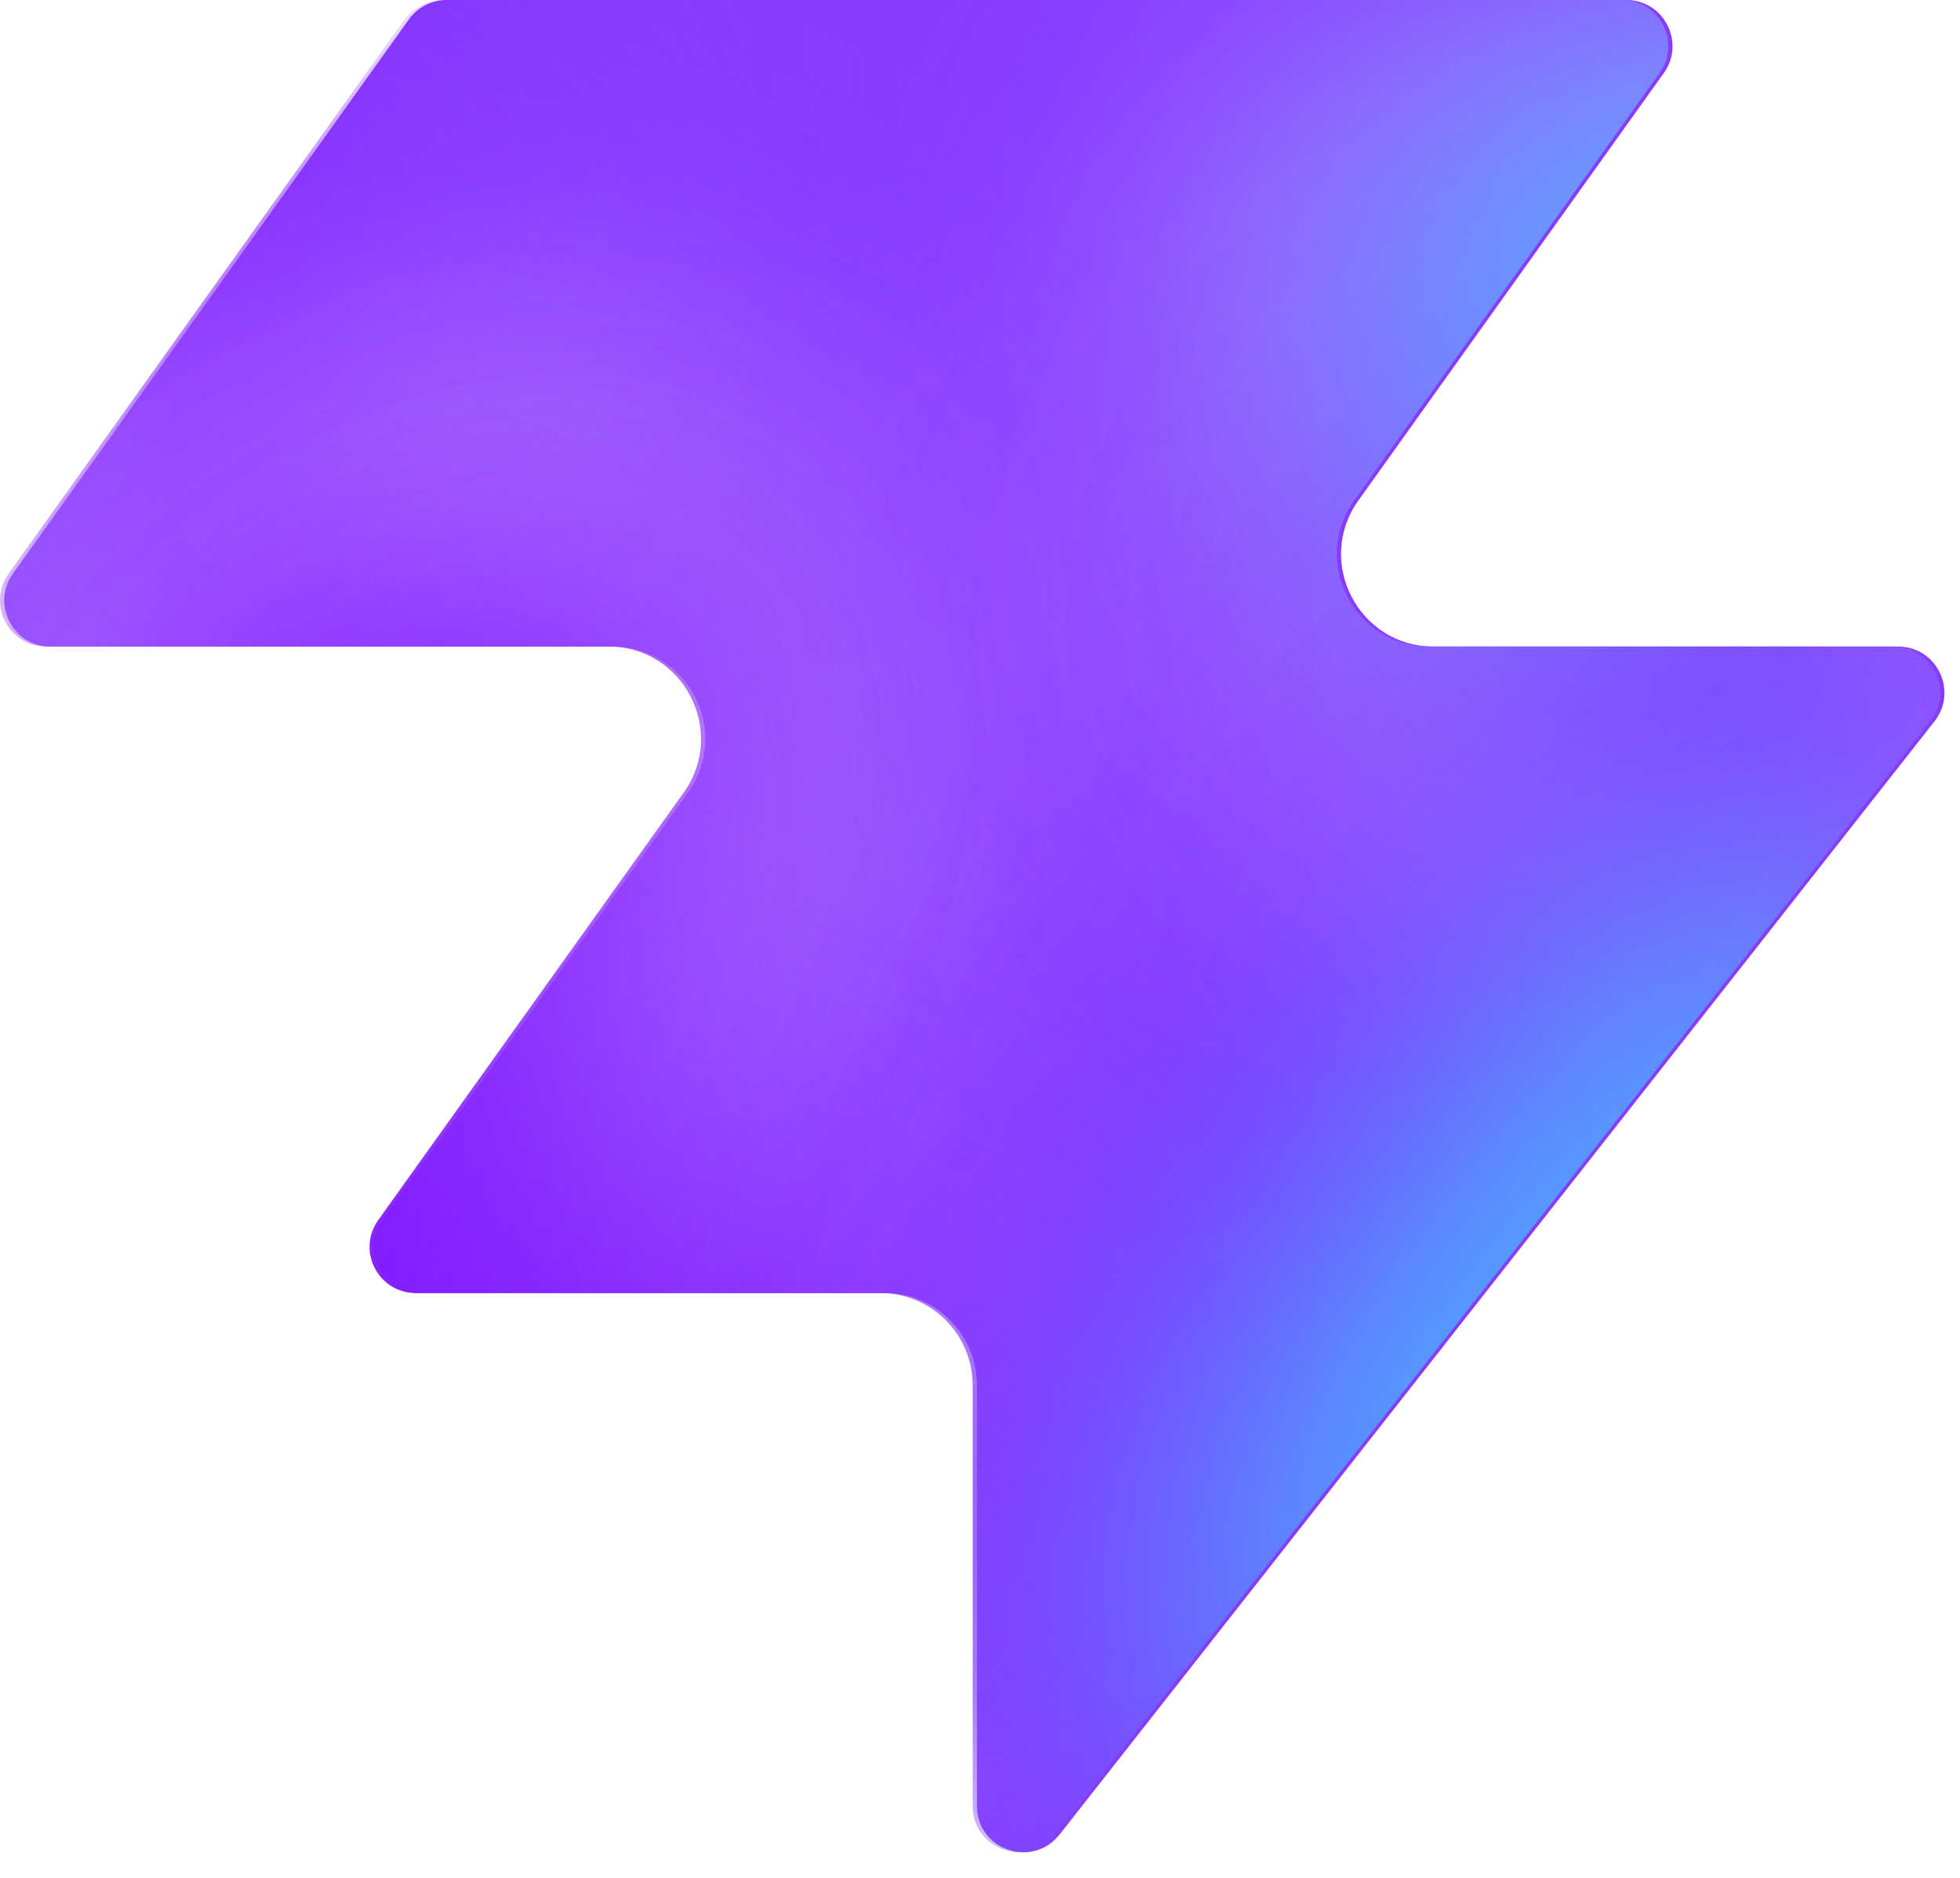
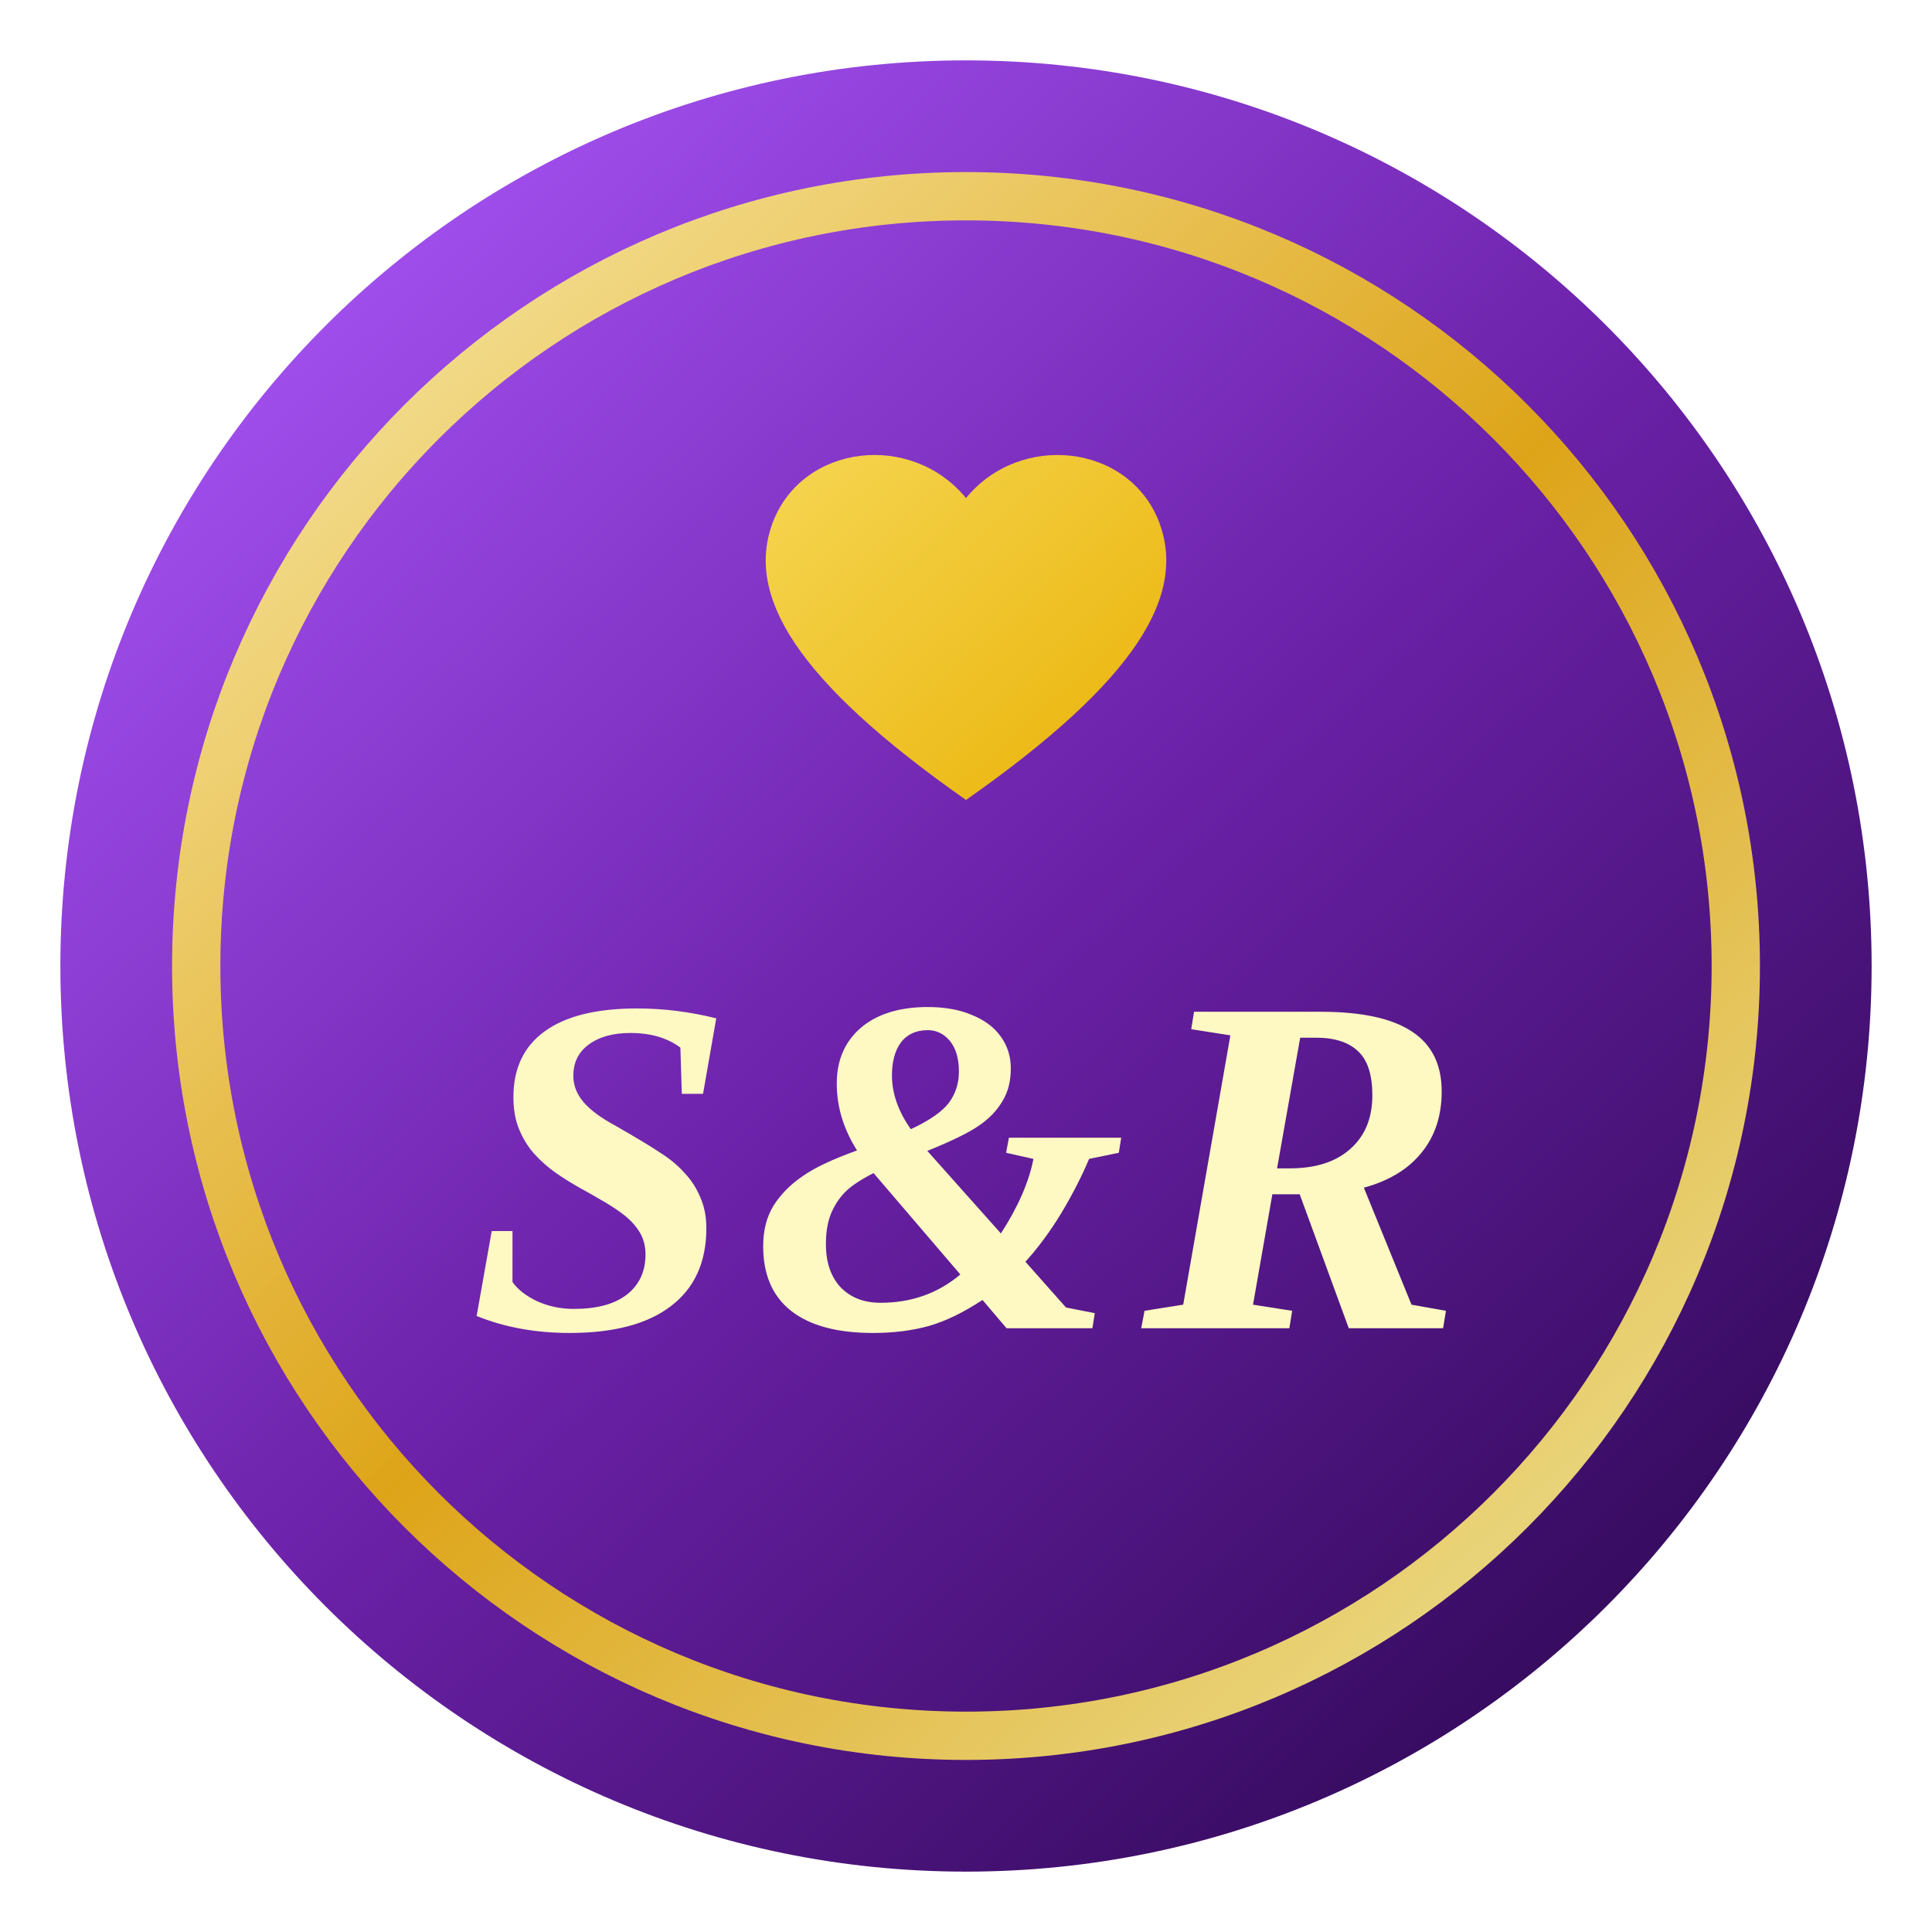
- <svg xmlns="http://www.w3.org/2000/svg" width="48" height="46" fill="none" viewBox="0 0 48 46">
-   <path fill="#863bff" d="M25.946 44.938c-.664.845-2.021.375-2.021-.698V33.937a2.26 2.26 0 0 0-2.262-2.262H10.287c-.92 0-1.456-1.04-.92-1.788l7.48-10.471c1.07-1.497 0-3.578-1.842-3.578H1.237c-.92 0-1.456-1.04-.92-1.788L10.013.474c.214-.297.556-.474.92-.474h28.894c.92 0 1.456 1.04.92 1.788l-7.48 10.471c-1.07 1.498 0 3.579 1.842 3.579h11.377c.943 0 1.473 1.088.89 1.83L25.947 44.94z" style="fill:#863bff;fill:color(display-p3 .525 .23 1);fill-opacity:1" />
-   <mask id="a" width="48" height="46" x="0" y="0" maskUnits="userSpaceOnUse" style="mask-type:alpha">
-     <path fill="#000" d="M25.842 44.938c-.664.844-2.021.375-2.021-.698V33.937a2.26 2.26 0 0 0-2.262-2.262H10.183c-.92 0-1.456-1.04-.92-1.788l7.48-10.471c1.07-1.498 0-3.579-1.842-3.579H1.133c-.92 0-1.456-1.04-.92-1.787L9.91.473c.214-.297.556-.474.92-.474h28.894c.92 0 1.456 1.04.92 1.788l-7.48 10.471c-1.07 1.498 0 3.578 1.842 3.578h11.377c.943 0 1.473 1.088.89 1.832L25.843 44.94z" style="fill:#000;fill-opacity:1" />
-   </mask>
-   <g mask="url(#a)">
-     <g filter="url(#b)">
-       <ellipse cx="5.508" cy="14.704" fill="#ede6ff" rx="5.508" ry="14.704" style="fill:#ede6ff;fill:color(display-p3 .927 .903 1);fill-opacity:1" transform="matrix(.00324 1 1 -.00324 -4.47 31.516)" />
-     </g>
-     <g filter="url(#c)">
-       <ellipse cx="10.399" cy="29.851" fill="#ede6ff" rx="10.399" ry="29.851" style="fill:#ede6ff;fill:color(display-p3 .927 .903 1);fill-opacity:1" transform="matrix(.00324 1 1 -.00324 -39.328 7.883)" />
-     </g>
-     <g filter="url(#d)">
-       <ellipse cx="5.508" cy="30.487" fill="#7e14ff" rx="5.508" ry="30.487" style="fill:#7e14ff;fill:color(display-p3 .492 .077 1);fill-opacity:1" transform="rotate(89.814 -25.913 -14.639)scale(1 -1)" />
-     </g>
-     <g filter="url(#e)">
-       <ellipse cx="5.508" cy="30.599" fill="#7e14ff" rx="5.508" ry="30.599" style="fill:#7e14ff;fill:color(display-p3 .492 .077 1);fill-opacity:1" transform="rotate(89.814 -32.644 -3.334)scale(1 -1)" />
-     </g>
-     <g filter="url(#f)">
-       <ellipse cx="5.508" cy="30.599" fill="#7e14ff" rx="5.508" ry="30.599" style="fill:#7e14ff;fill:color(display-p3 .492 .077 1);fill-opacity:1" transform="matrix(.00324 1 1 -.00324 -34.34 30.47)" />
-     </g>
-     <g filter="url(#g)">
-       <ellipse cx="14.072" cy="22.078" fill="#ede6ff" rx="14.072" ry="22.078" style="fill:#ede6ff;fill:color(display-p3 .927 .903 1);fill-opacity:1" transform="rotate(93.35 24.506 48.493)scale(-1 1)" />
-     </g>
-     <g filter="url(#h)">
-       <ellipse cx="3.47" cy="21.501" fill="#7e14ff" rx="3.47" ry="21.501" style="fill:#7e14ff;fill:color(display-p3 .492 .077 1);fill-opacity:1" transform="rotate(89.009 28.708 47.59)scale(-1 1)" />
-     </g>
-     <g filter="url(#i)">
-       <ellipse cx="3.47" cy="21.501" fill="#7e14ff" rx="3.47" ry="21.501" style="fill:#7e14ff;fill:color(display-p3 .492 .077 1);fill-opacity:1" transform="rotate(89.009 28.708 47.59)scale(-1 1)" />
-     </g>
-     <g filter="url(#j)">
-       <ellipse cx=".387" cy="8.972" fill="#7e14ff" rx="4.407" ry="29.108" style="fill:#7e14ff;fill:color(display-p3 .492 .077 1);fill-opacity:1" transform="rotate(39.51 .387 8.972)" />
-     </g>
-     <g filter="url(#k)">
-       <ellipse cx="47.523" cy="-6.092" fill="#7e14ff" rx="4.407" ry="29.108" style="fill:#7e14ff;fill:color(display-p3 .492 .077 1);fill-opacity:1" transform="rotate(37.892 47.523 -6.092)" />
-     </g>
-     <g filter="url(#l)">
-       <ellipse cx="41.412" cy="6.333" fill="#47bfff" rx="5.971" ry="9.665" style="fill:#47bfff;fill:color(display-p3 .28 .748 1);fill-opacity:1" transform="rotate(37.892 41.412 6.333)" />
-     </g>
-     <g filter="url(#m)">
-       <ellipse cx="-1.879" cy="38.332" fill="#7e14ff" rx="4.407" ry="29.108" style="fill:#7e14ff;fill:color(display-p3 .492 .077 1);fill-opacity:1" transform="rotate(37.892 -1.88 38.332)" />
-     </g>
-     <g filter="url(#n)">
-       <ellipse cx="-1.879" cy="38.332" fill="#7e14ff" rx="4.407" ry="29.108" style="fill:#7e14ff;fill:color(display-p3 .492 .077 1);fill-opacity:1" transform="rotate(37.892 -1.88 38.332)" />
-     </g>
-     <g filter="url(#o)">
-       <ellipse cx="35.651" cy="29.907" fill="#7e14ff" rx="4.407" ry="29.108" style="fill:#7e14ff;fill:color(display-p3 .492 .077 1);fill-opacity:1" transform="rotate(37.892 35.651 29.907)" />
-     </g>
-     <g filter="url(#p)">
-       <ellipse cx="38.418" cy="32.4" fill="#47bfff" rx="5.971" ry="15.297" style="fill:#47bfff;fill:color(display-p3 .28 .748 1);fill-opacity:1" transform="rotate(37.892 38.418 32.4)" />
-     </g>
-   </g>
+ <svg xmlns="http://www.w3.org/2000/svg" viewBox="0 0 64 64" fill="none">
  <defs>
-     <filter id="b" width="60.045" height="41.654" x="-19.77" y="16.149" color-interpolation-filters="sRGB" filterUnits="userSpaceOnUse">
-       <feFlood flood-opacity="0" result="BackgroundImageFix" />
-       <feBlend in="SourceGraphic" in2="BackgroundImageFix" result="shape" />
-       <feGaussianBlur result="effect1_foregroundBlur_2002_17158" stdDeviation="7.659" />
-     </filter>
-     <filter id="c" width="90.34" height="51.437" x="-54.613" y="-7.533" color-interpolation-filters="sRGB" filterUnits="userSpaceOnUse">
-       <feFlood flood-opacity="0" result="BackgroundImageFix" />
-       <feBlend in="SourceGraphic" in2="BackgroundImageFix" result="shape" />
-       <feGaussianBlur result="effect1_foregroundBlur_2002_17158" stdDeviation="7.659" />
-     </filter>
-     <filter id="d" width="79.355" height="29.4" x="-49.64" y="2.03" color-interpolation-filters="sRGB" filterUnits="userSpaceOnUse">
-       <feFlood flood-opacity="0" result="BackgroundImageFix" />
-       <feBlend in="SourceGraphic" in2="BackgroundImageFix" result="shape" />
-       <feGaussianBlur result="effect1_foregroundBlur_2002_17158" stdDeviation="4.596" />
-     </filter>
-     <filter id="e" width="79.579" height="29.4" x="-45.045" y="20.029" color-interpolation-filters="sRGB" filterUnits="userSpaceOnUse">
-       <feFlood flood-opacity="0" result="BackgroundImageFix" />
-       <feBlend in="SourceGraphic" in2="BackgroundImageFix" result="shape" />
-       <feGaussianBlur result="effect1_foregroundBlur_2002_17158" stdDeviation="4.596" />
-     </filter>
-     <filter id="f" width="79.579" height="29.4" x="-43.513" y="21.178" color-interpolation-filters="sRGB" filterUnits="userSpaceOnUse">
-       <feFlood flood-opacity="0" result="BackgroundImageFix" />
-       <feBlend in="SourceGraphic" in2="BackgroundImageFix" result="shape" />
-       <feGaussianBlur result="effect1_foregroundBlur_2002_17158" stdDeviation="4.596" />
-     </filter>
-     <filter id="g" width="74.749" height="58.852" x="15.756" y="-17.901" color-interpolation-filters="sRGB" filterUnits="userSpaceOnUse">
-       <feFlood flood-opacity="0" result="BackgroundImageFix" />
-       <feBlend in="SourceGraphic" in2="BackgroundImageFix" result="shape" />
-       <feGaussianBlur result="effect1_foregroundBlur_2002_17158" stdDeviation="7.659" />
-     </filter>
-     <filter id="h" width="61.377" height="25.362" x="23.548" y="2.284" color-interpolation-filters="sRGB" filterUnits="userSpaceOnUse">
-       <feFlood flood-opacity="0" result="BackgroundImageFix" />
-       <feBlend in="SourceGraphic" in2="BackgroundImageFix" result="shape" />
-       <feGaussianBlur result="effect1_foregroundBlur_2002_17158" stdDeviation="4.596" />
-     </filter>
-     <filter id="i" width="61.377" height="25.362" x="23.548" y="2.284" color-interpolation-filters="sRGB" filterUnits="userSpaceOnUse">
-       <feFlood flood-opacity="0" result="BackgroundImageFix" />
-       <feBlend in="SourceGraphic" in2="BackgroundImageFix" result="shape" />
-       <feGaussianBlur result="effect1_foregroundBlur_2002_17158" stdDeviation="4.596" />
-     </filter>
-     <filter id="j" width="56.045" height="63.649" x="-27.636" y="-22.853" color-interpolation-filters="sRGB" filterUnits="userSpaceOnUse">
-       <feFlood flood-opacity="0" result="BackgroundImageFix" />
-       <feBlend in="SourceGraphic" in2="BackgroundImageFix" result="shape" />
-       <feGaussianBlur result="effect1_foregroundBlur_2002_17158" stdDeviation="4.596" />
-     </filter>
-     <filter id="k" width="54.814" height="64.646" x="20.116" y="-38.415" color-interpolation-filters="sRGB" filterUnits="userSpaceOnUse">
-       <feFlood flood-opacity="0" result="BackgroundImageFix" />
-       <feBlend in="SourceGraphic" in2="BackgroundImageFix" result="shape" />
-       <feGaussianBlur result="effect1_foregroundBlur_2002_17158" stdDeviation="4.596" />
-     </filter>
-     <filter id="l" width="33.541" height="35.313" x="24.641" y="-11.323" color-interpolation-filters="sRGB" filterUnits="userSpaceOnUse">
-       <feFlood flood-opacity="0" result="BackgroundImageFix" />
-       <feBlend in="SourceGraphic" in2="BackgroundImageFix" result="shape" />
-       <feGaussianBlur result="effect1_foregroundBlur_2002_17158" stdDeviation="4.596" />
-     </filter>
-     <filter id="m" width="54.814" height="64.646" x="-29.286" y="6.009" color-interpolation-filters="sRGB" filterUnits="userSpaceOnUse">
-       <feFlood flood-opacity="0" result="BackgroundImageFix" />
-       <feBlend in="SourceGraphic" in2="BackgroundImageFix" result="shape" />
-       <feGaussianBlur result="effect1_foregroundBlur_2002_17158" stdDeviation="4.596" />
-     </filter>
-     <filter id="n" width="54.814" height="64.646" x="-29.286" y="6.009" color-interpolation-filters="sRGB" filterUnits="userSpaceOnUse">
-       <feFlood flood-opacity="0" result="BackgroundImageFix" />
-       <feBlend in="SourceGraphic" in2="BackgroundImageFix" result="shape" />
-       <feGaussianBlur result="effect1_foregroundBlur_2002_17158" stdDeviation="4.596" />
-     </filter>
-     <filter id="o" width="54.814" height="64.646" x="8.244" y="-2.416" color-interpolation-filters="sRGB" filterUnits="userSpaceOnUse">
-       <feFlood flood-opacity="0" result="BackgroundImageFix" />
-       <feBlend in="SourceGraphic" in2="BackgroundImageFix" result="shape" />
-       <feGaussianBlur result="effect1_foregroundBlur_2002_17158" stdDeviation="4.596" />
-     </filter>
-     <filter id="p" width="39.409" height="43.623" x="18.713" y="10.588" color-interpolation-filters="sRGB" filterUnits="userSpaceOnUse">
-       <feFlood flood-opacity="0" result="BackgroundImageFix" />
-       <feBlend in="SourceGraphic" in2="BackgroundImageFix" result="shape" />
-       <feGaussianBlur result="effect1_foregroundBlur_2002_17158" stdDeviation="4.596" />
-     </filter>
+     <linearGradient id="sealBg" x1="8" y1="6" x2="56" y2="58" gradientUnits="userSpaceOnUse">
+       <stop offset="0%" stop-color="#a855f7" />
+       <stop offset="50%" stop-color="#6b21a8" />
+       <stop offset="100%" stop-color="#2e0854" />
+     </linearGradient>
+     <linearGradient id="goldTrim" x1="12" y1="10" x2="52" y2="54" gradientUnits="userSpaceOnUse">
+       <stop offset="0%" stop-color="#fef08a" />
+       <stop offset="50%" stop-color="#eab308" />
+       <stop offset="100%" stop-color="#fef08a" />
+     </linearGradient>
  </defs>
+   <circle cx="32" cy="32" r="30" fill="url(#sealBg)" />
+   <circle cx="32" cy="32" r="25.5" stroke="url(#goldTrim)" stroke-width="1.6" stroke-opacity="0.9" />
+   <path d="M32 16.5c-1.8-2.2-5.4-1.8-6.4.8-.9 2.4.7 5.2 6.4 9.2 5.7-4 7.3-6.8 6.4-9.2-1-2.6-4.6-3-6.4-.8z" fill="url(#goldTrim)" />
+   <text x="32" y="44" text-anchor="middle" fill="#fef9c3" font-family="Georgia, 'Times New Roman', serif" font-style="italic" font-weight="700" font-size="16" letter-spacing="0.5">
+     S&amp;R
+   </text>
</svg>
